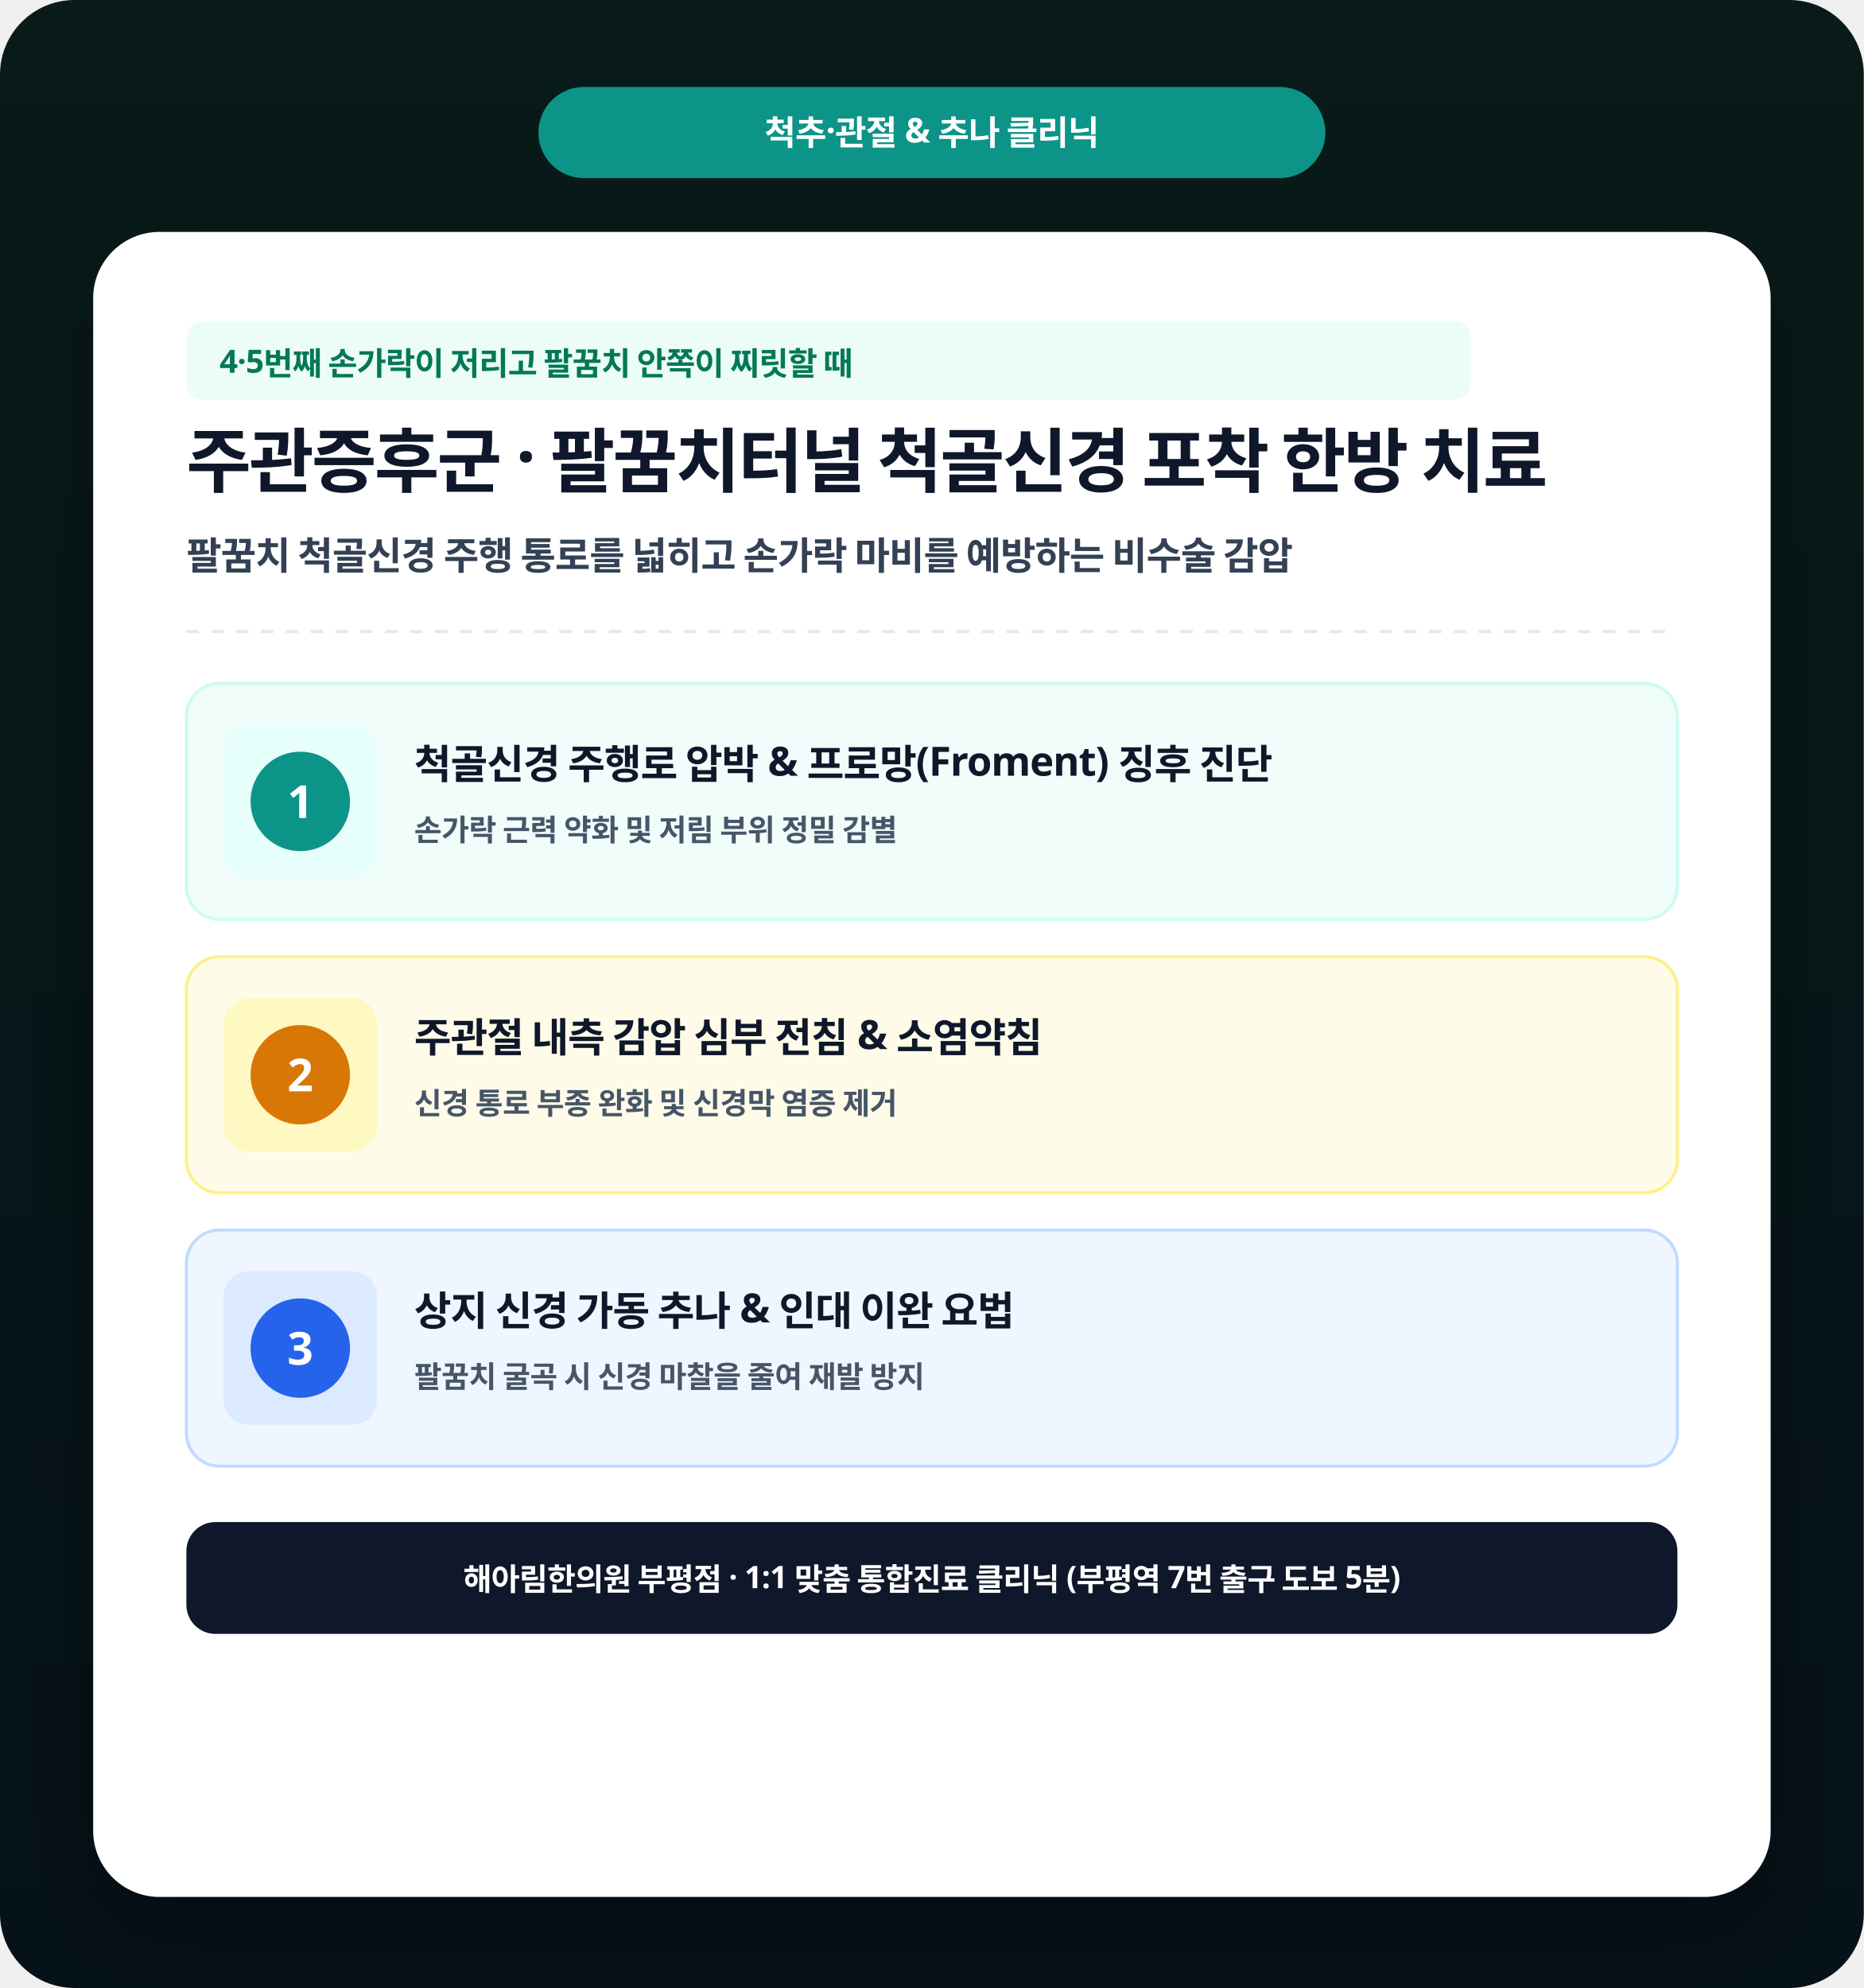
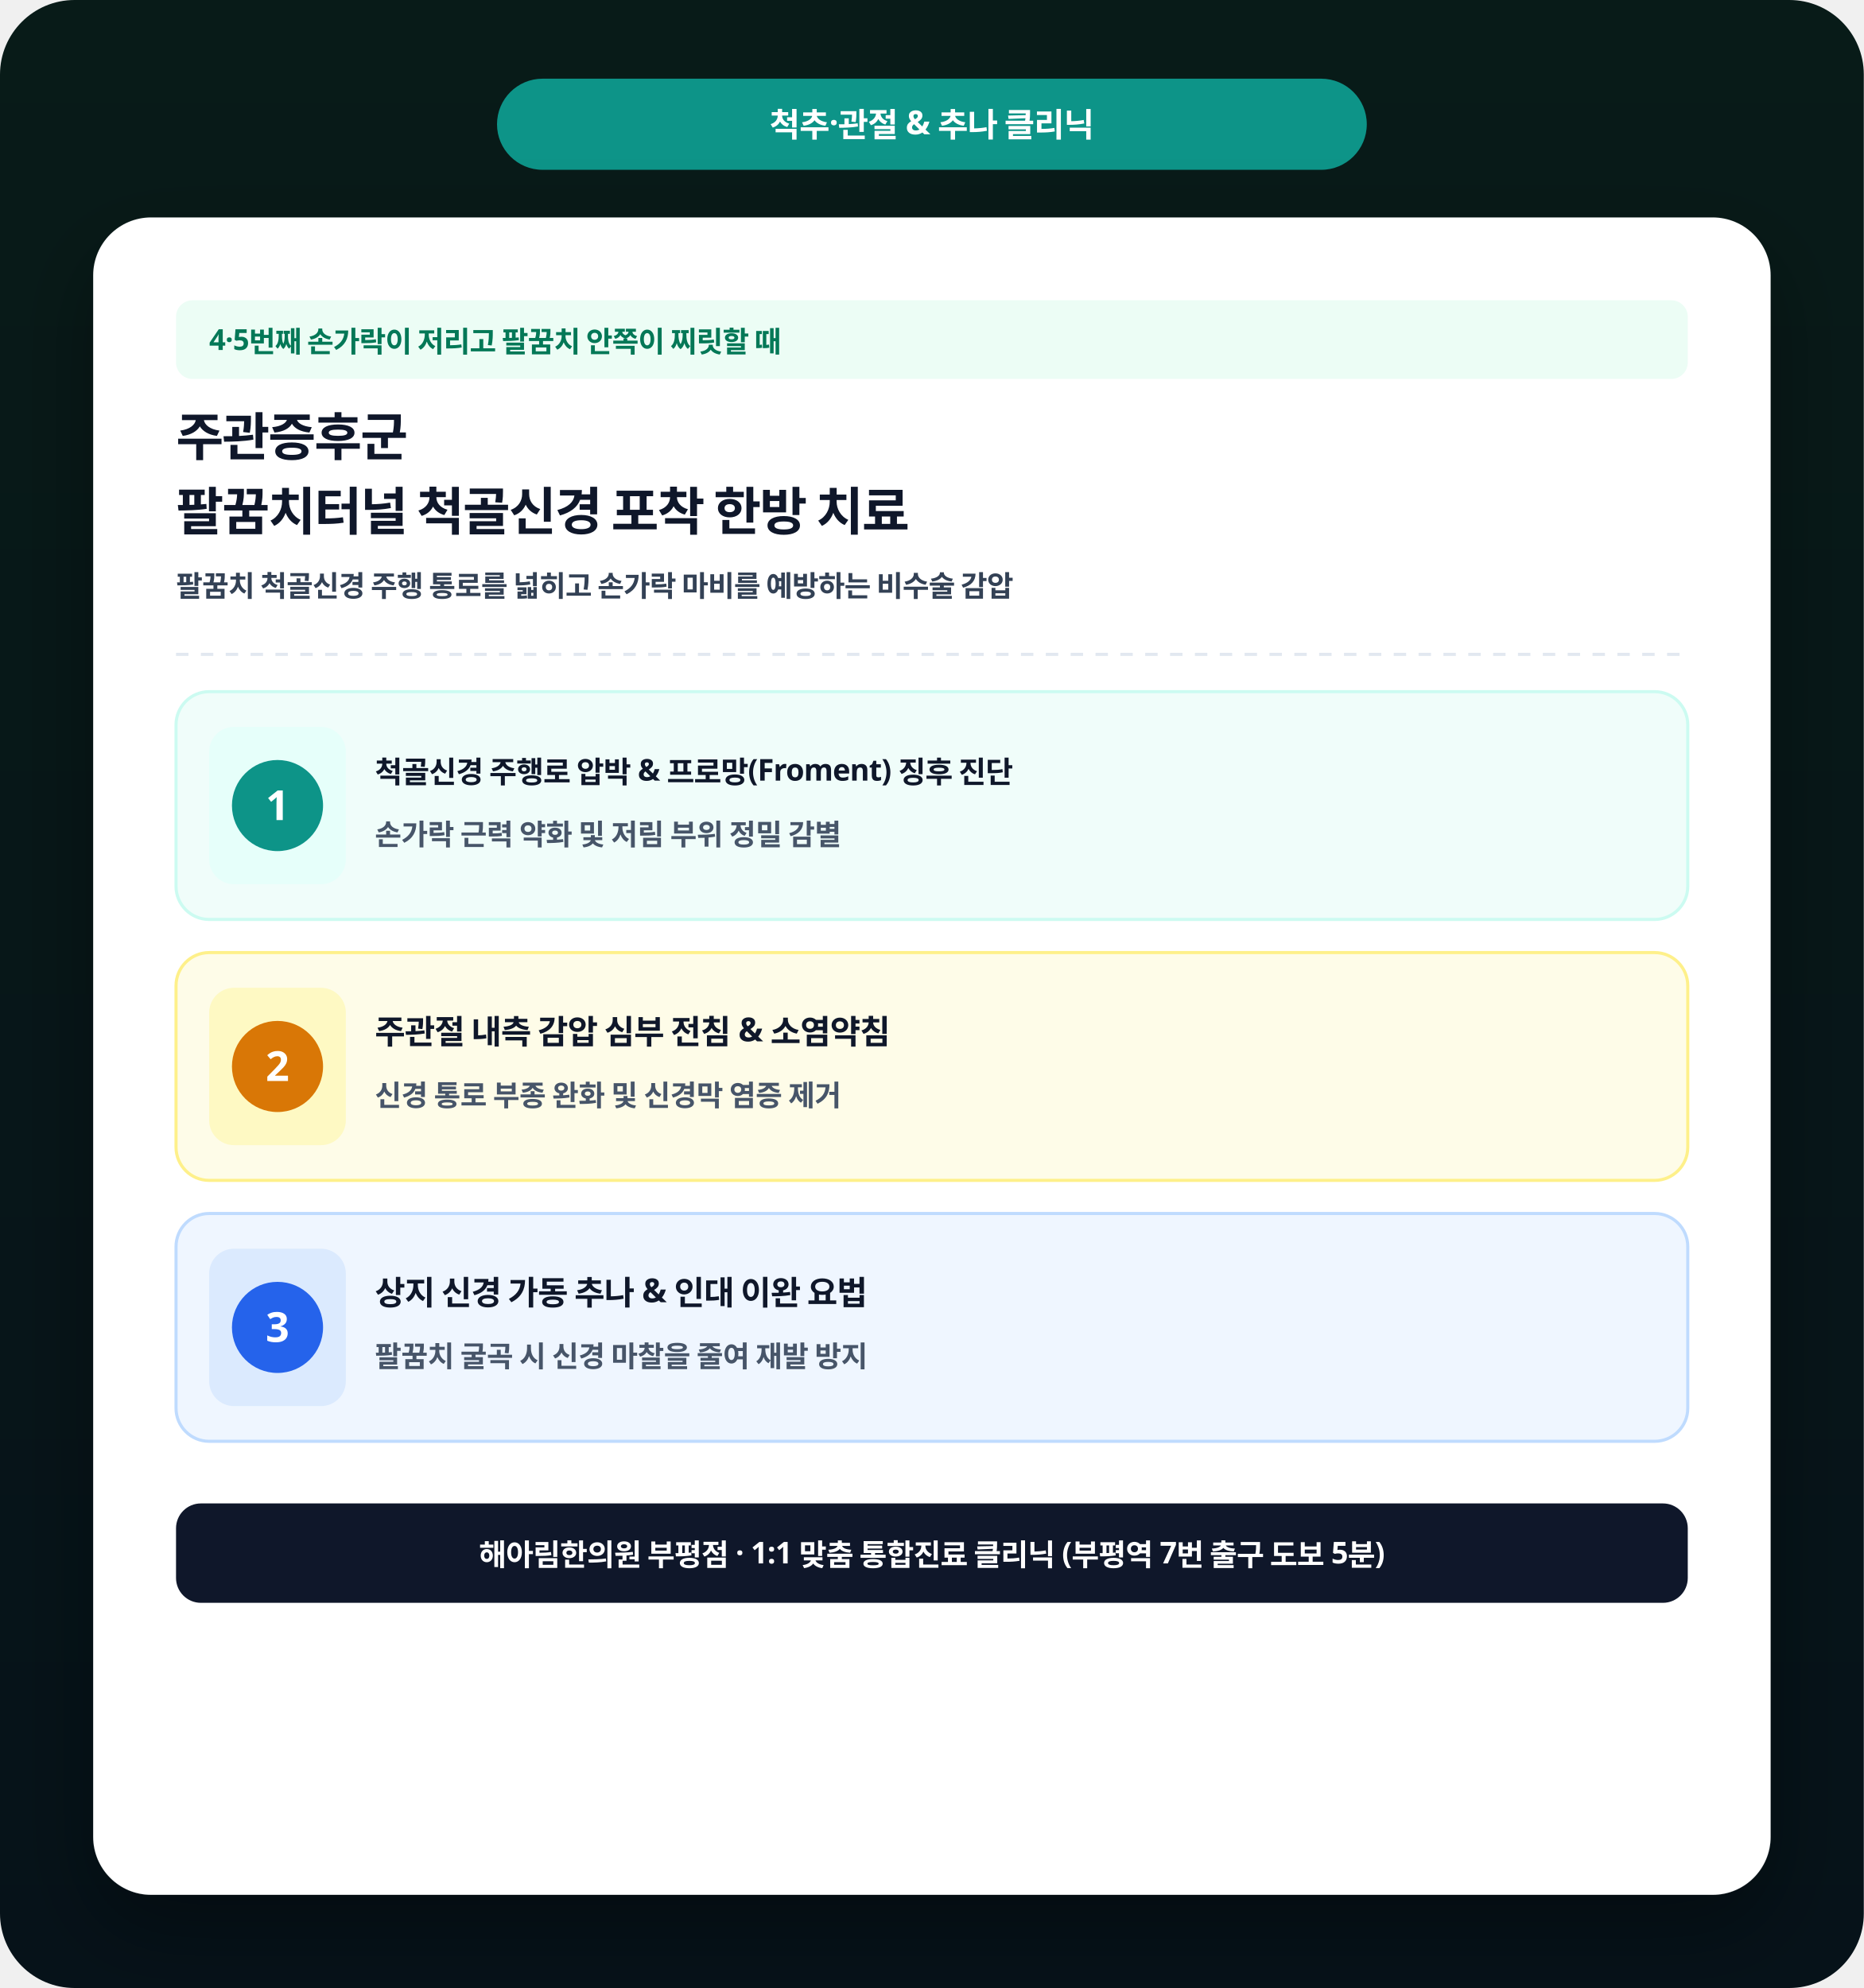
<svg xmlns="http://www.w3.org/2000/svg" width="900" height="960" viewBox="0 0 900 960">
  <defs>
    <linearGradient id="bgGrad" x1="0%" y1="0%" x2="0%" y2="100%">
      <stop offset="0%" stop-color="#081b18" />
      <stop offset="100%" stop-color="#061219" />
    </linearGradient>
    <filter id="cardShadow" x="-10%" y="-10%" width="120%" height="120%">
      <feDropShadow dx="0" dy="16" stdDeviation="20" flood-color="#000000" flood-opacity="0.35" />
    </filter>
  </defs>
  <rect x="0" y="0" width="900" height="960" rx="36" fill="url(#bgGrad)" />
-   <g transform="translate(450, 64)">
-     <rect x="-190" y="-22" width="380" height="44" rx="22" fill="#0d9488" />
-     <text x="0" y="6" font-size="16.5" font-weight="900" fill="#ffffff" text-anchor="middle" font-family="Pretendard, 'Malgun Gothic', sans-serif" letter-spacing="-0.02em">
+   <g transform="translate(450, 60)">
+     <rect x="-210" y="-22" width="420" height="44" rx="22" fill="#0d9488" />
+     <text x="0" y="6" font-size="16" font-weight="900" fill="#ffffff" text-anchor="middle" font-family="Pretendard, 'Malgun Gothic', sans-serif" letter-spacing="-0.02em">
      척추·관절 &amp; 추나 클리닉
    </text>
  </g>
  <g filter="url(#cardShadow)">
-     <rect x="45" y="112" width="810" height="804" rx="32" fill="#ffffff" />
+     <rect x="45" y="105" width="810" height="810" rx="28" fill="#ffffff" />
  </g>
-   <g transform="translate(90, 155)">
-     <rect x="0" y="0" width="620" height="38" rx="8" fill="#ecfdf5" />
-     <text x="16" y="25" font-size="15.5" font-weight="900" fill="#047857" font-family="Pretendard, 'Malgun Gothic', sans-serif" letter-spacing="-0.02em">
+   <g transform="translate(85, 145)">
+     <rect x="0" y="0" width="730" height="38" rx="8" fill="#ecfdf5" />
+     <text x="16" y="24" font-size="14" font-weight="900" fill="#047857" font-family="Pretendard, 'Malgun Gothic', sans-serif" letter-spacing="-0.02em">
      4·5번째 손가락이 저리고 팔꿈치 안쪽이 찌릿할 때
    </text>
  </g>
-   <g transform="translate(90, 235)">
-     <text font-size="34" font-weight="900" fill="#0f172a" font-family="Pretendard, 'Malgun Gothic', sans-serif" letter-spacing="-0.03em">
-       주관증후군 · 팔꿈치터널 척골신경 포착 한방 치료
-     </text>
+   <g>
+     <text x="85" y="220" font-size="25" font-weight="900" fill="#0f172a" font-family="Pretendard, 'Malgun Gothic', sans-serif" letter-spacing="-0.03em">주관증후군</text>
+     <text x="85" y="256" font-size="25" font-weight="900" fill="#0f172a" font-family="Pretendard, 'Malgun Gothic', sans-serif" letter-spacing="-0.03em">팔꿈치터널 척골신경 포착 한방 치료</text>
  </g>
-   <g transform="translate(90, 275)">
-     <text font-size="18.5" font-weight="800" fill="#334155" font-family="Pretendard, 'Malgun Gothic', sans-serif" letter-spacing="-0.02em">
+   <g>
+     <text x="85" y="288" font-size="14" font-weight="800" fill="#334155" font-family="Pretendard, 'Malgun Gothic', sans-serif" letter-spacing="-0.02em">
      팔꿈치 척골신경 주행 통로를 넓히고 손가락 마비를 예방하는 비수술 감압
    </text>
  </g>
-   <line x1="90" y1="305" x2="810" y2="305" stroke="#e2e8f0" stroke-width="1.5" stroke-dasharray="6,6" />
-   <g transform="translate(90, 330)">
-     <rect x="0" y="0" width="720" height="114" rx="16" fill="#f0fdfa" stroke="#ccfbf1" stroke-width="1.5" />
-     <rect x="18" y="20" width="74" height="74" rx="12" fill="#e6fffa" />
-     <circle cx="55" cy="57" r="24" fill="#0d9488" />
-     <text x="55" y="65" font-size="22" font-weight="900" fill="#ffffff" text-anchor="middle" font-family="Pretendard, 'Malgun Gothic', sans-serif">1</text>
-     <text x="110" y="46" font-size="19.5" font-weight="900" fill="#0f172a" font-family="Pretendard, 'Malgun Gothic', sans-serif" letter-spacing="-0.02em">
+   <line x1="85" y1="316" x2="815" y2="316" stroke="#e2e8f0" stroke-width="1.5" stroke-dasharray="6,6" />
+   <g transform="translate(85, 334)">
+     <rect x="0" y="0" width="730" height="110" rx="16" fill="#f0fdfa" stroke="#ccfbf1" stroke-width="1.5" />
+     <rect x="16" y="17" width="66" height="76" rx="12" fill="#e6fffa" />
+     <circle cx="49" cy="55" r="22" fill="#0d9488" />
+     <text x="49" y="62" font-size="20" font-weight="900" fill="#ffffff" text-anchor="middle" font-family="Pretendard, 'Malgun Gothic', sans-serif">1</text>
+     <text x="96" y="44" font-size="14.5" font-weight="900" fill="#0f172a" font-family="Pretendard, 'Malgun Gothic', sans-serif" letter-spacing="-0.02em">
      척골신경 주행로 압박 &amp; 프로망(Froment) 징후 진단
    </text>
-     <text x="110" y="76" font-size="14.5" font-weight="600" fill="#475569" font-family="Pretendard, 'Malgun Gothic', sans-serif" letter-spacing="-0.01em">
+     <text x="96" y="74" font-size="14" font-weight="600" fill="#475569" font-family="Pretendard, 'Malgun Gothic', sans-serif" letter-spacing="-0.01em">
      손가락 근력 약화 및 저림 부위 정밀 감별
    </text>
  </g>
-   <g transform="translate(90, 462)">
-     <rect x="0" y="0" width="720" height="114" rx="16" fill="#fefce8" stroke="#fef08a" stroke-width="1.5" />
-     <rect x="18" y="20" width="74" height="74" rx="12" fill="#fef9c3" />
-     <circle cx="55" cy="57" r="24" fill="#d97706" />
-     <text x="55" y="65" font-size="22" font-weight="900" fill="#ffffff" text-anchor="middle" font-family="Pretendard, 'Malgun Gothic', sans-serif">2</text>
-     <text x="110" y="46" font-size="19.5" font-weight="900" fill="#0f172a" font-family="Pretendard, 'Malgun Gothic', sans-serif" letter-spacing="-0.02em">
+   <g transform="translate(85, 460)">
+     <rect x="0" y="0" width="730" height="110" rx="16" fill="#fefce8" stroke="#fef08a" stroke-width="1.5" />
+     <rect x="16" y="17" width="66" height="76" rx="12" fill="#fef9c3" />
+     <circle cx="49" cy="55" r="22" fill="#d97706" />
+     <text x="49" y="62" font-size="20" font-weight="900" fill="#ffffff" text-anchor="middle" font-family="Pretendard, 'Malgun Gothic', sans-serif">2</text>
+     <text x="96" y="44" font-size="16" font-weight="900" fill="#0f172a" font-family="Pretendard, 'Malgun Gothic', sans-serif" letter-spacing="-0.02em">
      주관절 내측 감압 심부 전침 &amp; 소염약침
    </text>
-     <text x="110" y="76" font-size="14.5" font-weight="600" fill="#475569" font-family="Pretendard, 'Malgun Gothic', sans-serif" letter-spacing="-0.01em">
+     <text x="96" y="74" font-size="14" font-weight="600" fill="#475569" font-family="Pretendard, 'Malgun Gothic', sans-serif" letter-spacing="-0.01em">
      신경 통로 부종 완화 및 신경막 염증 제거
    </text>
  </g>
-   <g transform="translate(90, 594)">
-     <rect x="0" y="0" width="720" height="114" rx="16" fill="#eff6ff" stroke="#bfdbfe" stroke-width="1.5" />
-     <rect x="18" y="20" width="74" height="74" rx="12" fill="#dbeafe" />
-     <circle cx="55" cy="57" r="24" fill="#2563eb" />
-     <text x="55" y="65" font-size="22" font-weight="900" fill="#ffffff" text-anchor="middle" font-family="Pretendard, 'Malgun Gothic', sans-serif">3</text>
-     <text x="110" y="46" font-size="19.5" font-weight="900" fill="#0f172a" font-family="Pretendard, 'Malgun Gothic', sans-serif" letter-spacing="-0.02em">
+   <g transform="translate(85, 586)">
+     <rect x="0" y="0" width="730" height="110" rx="16" fill="#eff6ff" stroke="#bfdbfe" stroke-width="1.5" />
+     <rect x="16" y="17" width="66" height="76" rx="12" fill="#dbeafe" />
+     <circle cx="49" cy="55" r="22" fill="#2563eb" />
+     <text x="49" y="62" font-size="20" font-weight="900" fill="#ffffff" text-anchor="middle" font-family="Pretendard, 'Malgun Gothic', sans-serif">3</text>
+     <text x="96" y="44" font-size="16" font-weight="900" fill="#0f172a" font-family="Pretendard, 'Malgun Gothic', sans-serif" letter-spacing="-0.02em">
      상지 신경 가동 추나 &amp; 인대 이완 요법
    </text>
-     <text x="110" y="76" font-size="14.5" font-weight="600" fill="#475569" font-family="Pretendard, 'Malgun Gothic', sans-serif" letter-spacing="-0.01em">
+     <text x="96" y="74" font-size="14" font-weight="600" fill="#475569" font-family="Pretendard, 'Malgun Gothic', sans-serif" letter-spacing="-0.01em">
      팔꿈치 굴곡 시 신경 마찰을 줄여 재발 방지
    </text>
  </g>
-   <g transform="translate(90, 735)">
-     <rect x="0" y="0" width="720" height="54" rx="14" fill="#0f172a" />
-     <text x="360" y="33" font-size="15" font-weight="800" fill="#ffffff" text-anchor="middle" font-family="Pretendard, 'Malgun Gothic', sans-serif" letter-spacing="-0.02em">
+   <g transform="translate(85, 726)">
+     <rect x="0" y="0" width="730" height="48" rx="12" fill="#0f172a" />
+     <text x="365" y="30" font-size="14.5" font-weight="800" fill="#ffffff" text-anchor="middle" font-family="Pretendard, 'Malgun Gothic', sans-serif" letter-spacing="-0.02em">
      해아림한의원 부평점 · 1:1 맞춤 통합진료 클리닉 (부평역 7번 출구 도보 5분)
    </text>
  </g>
</svg>
